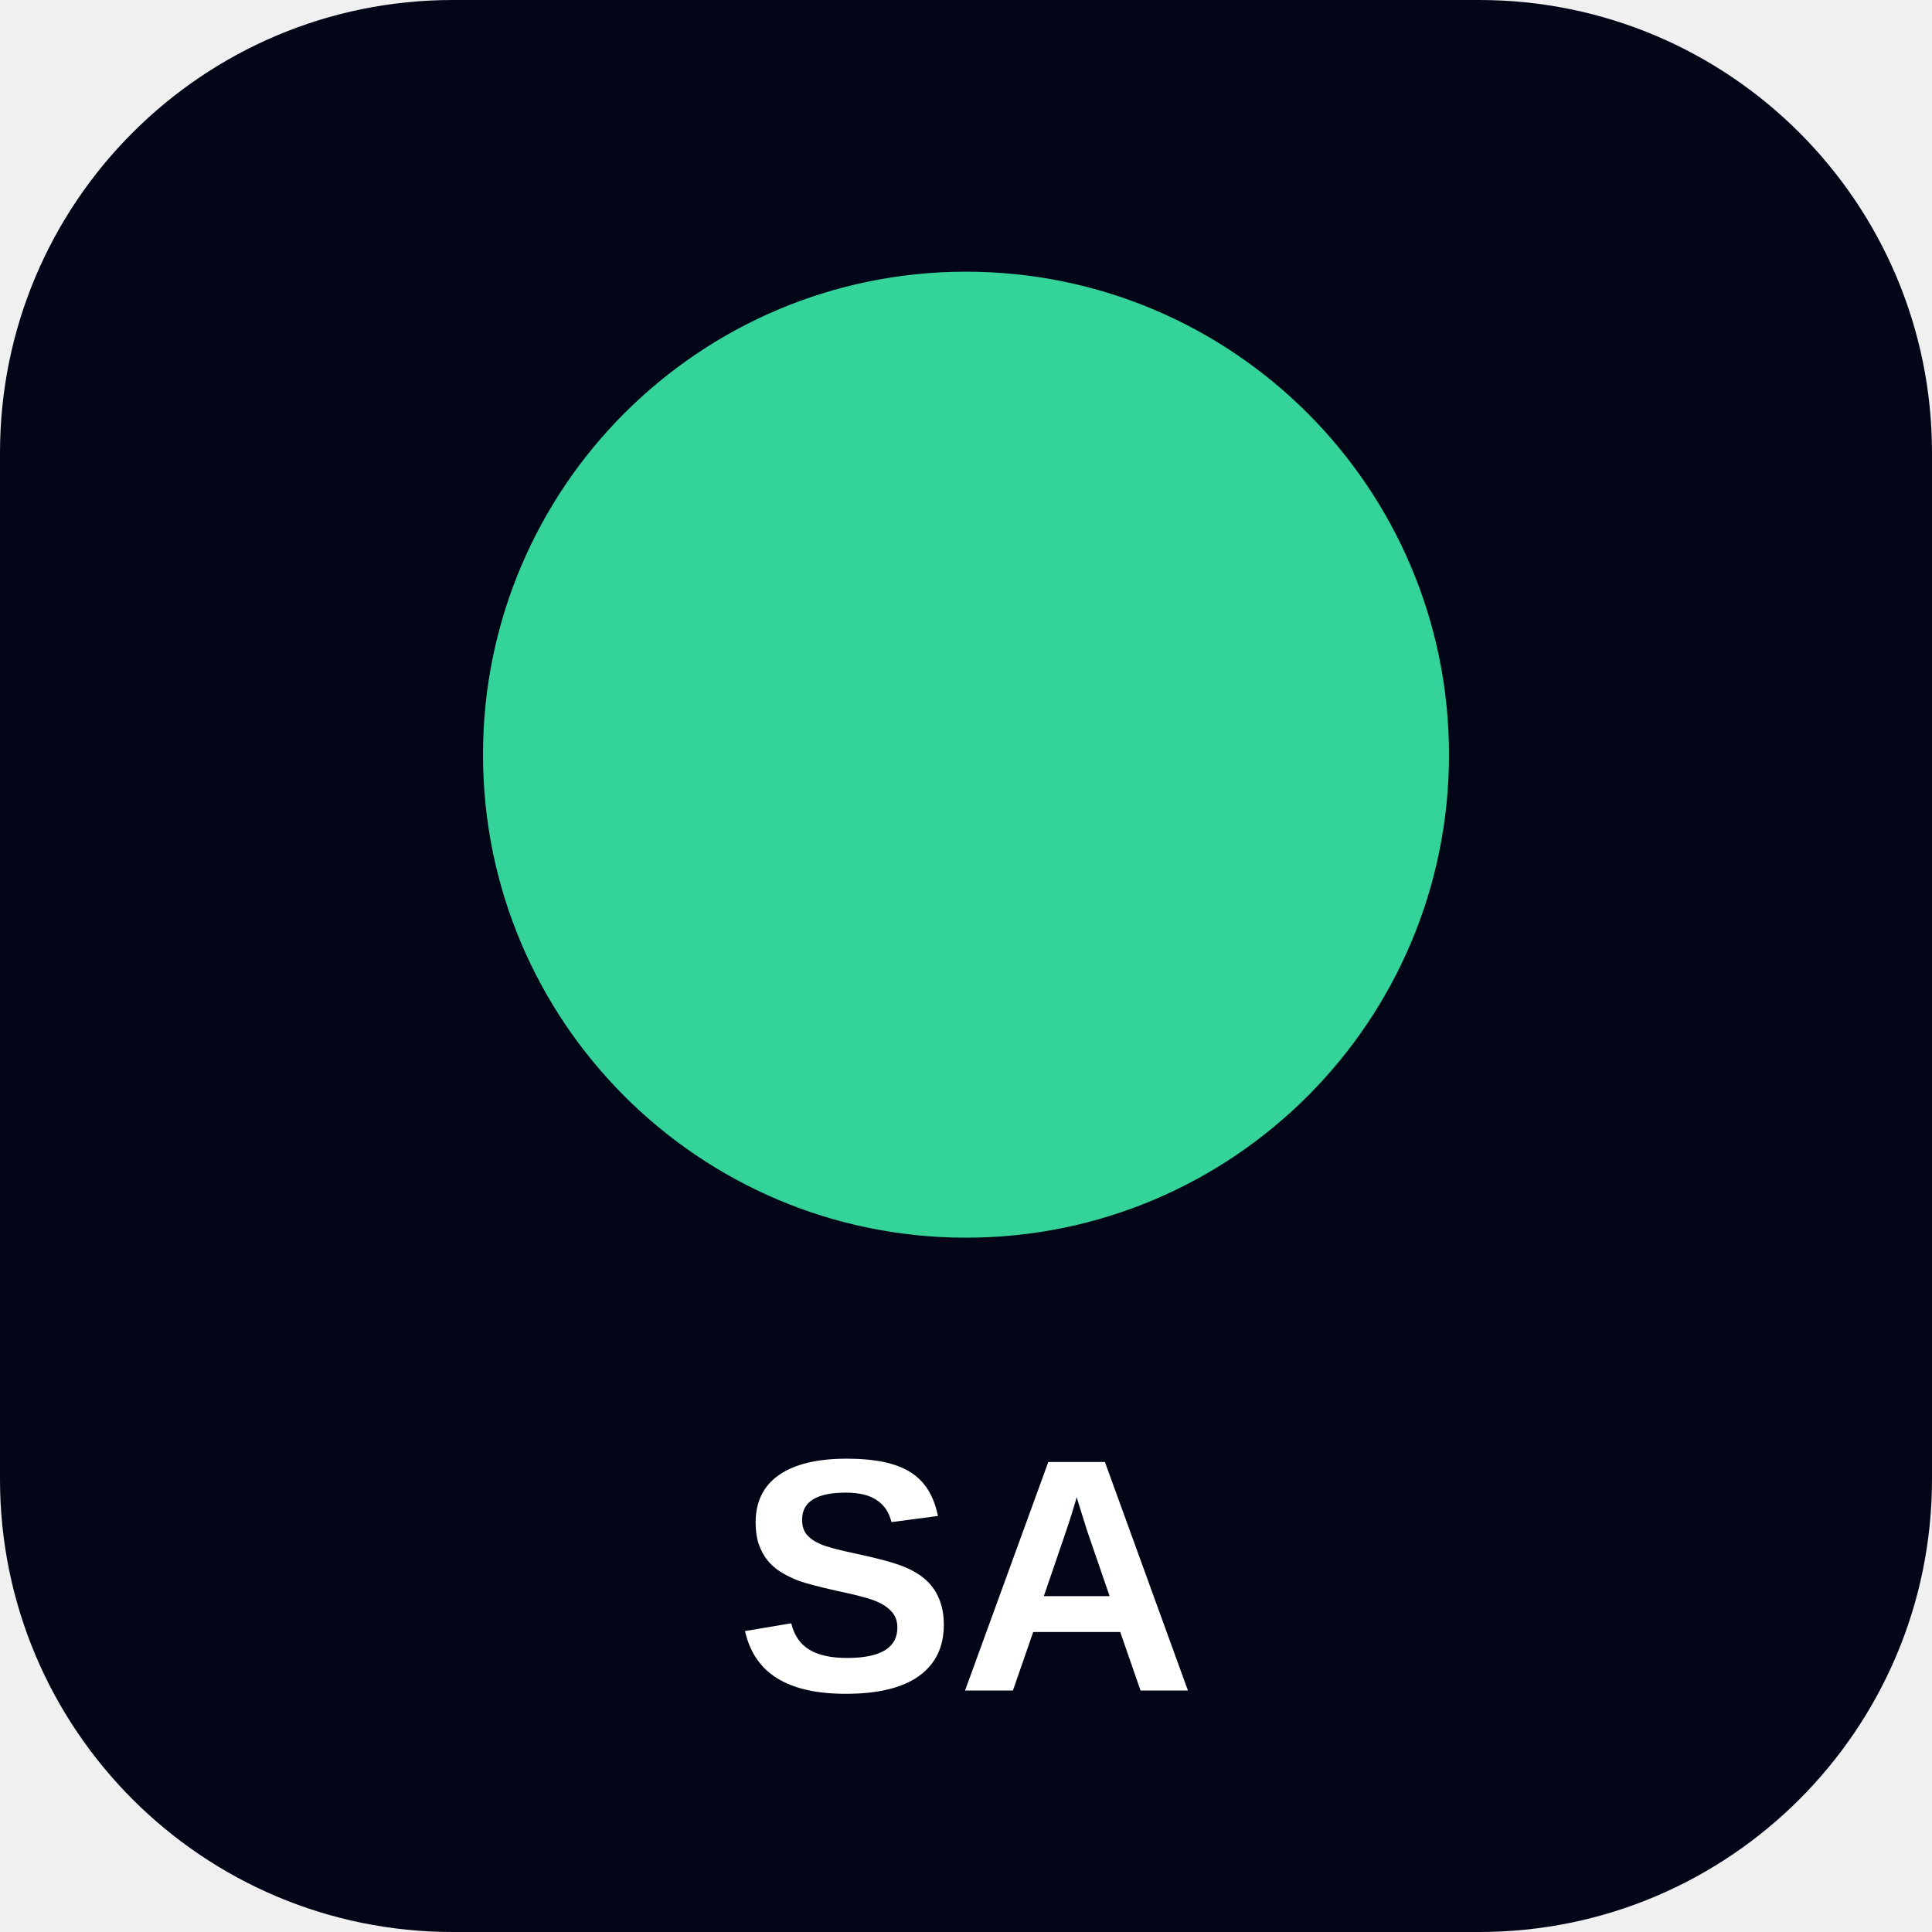
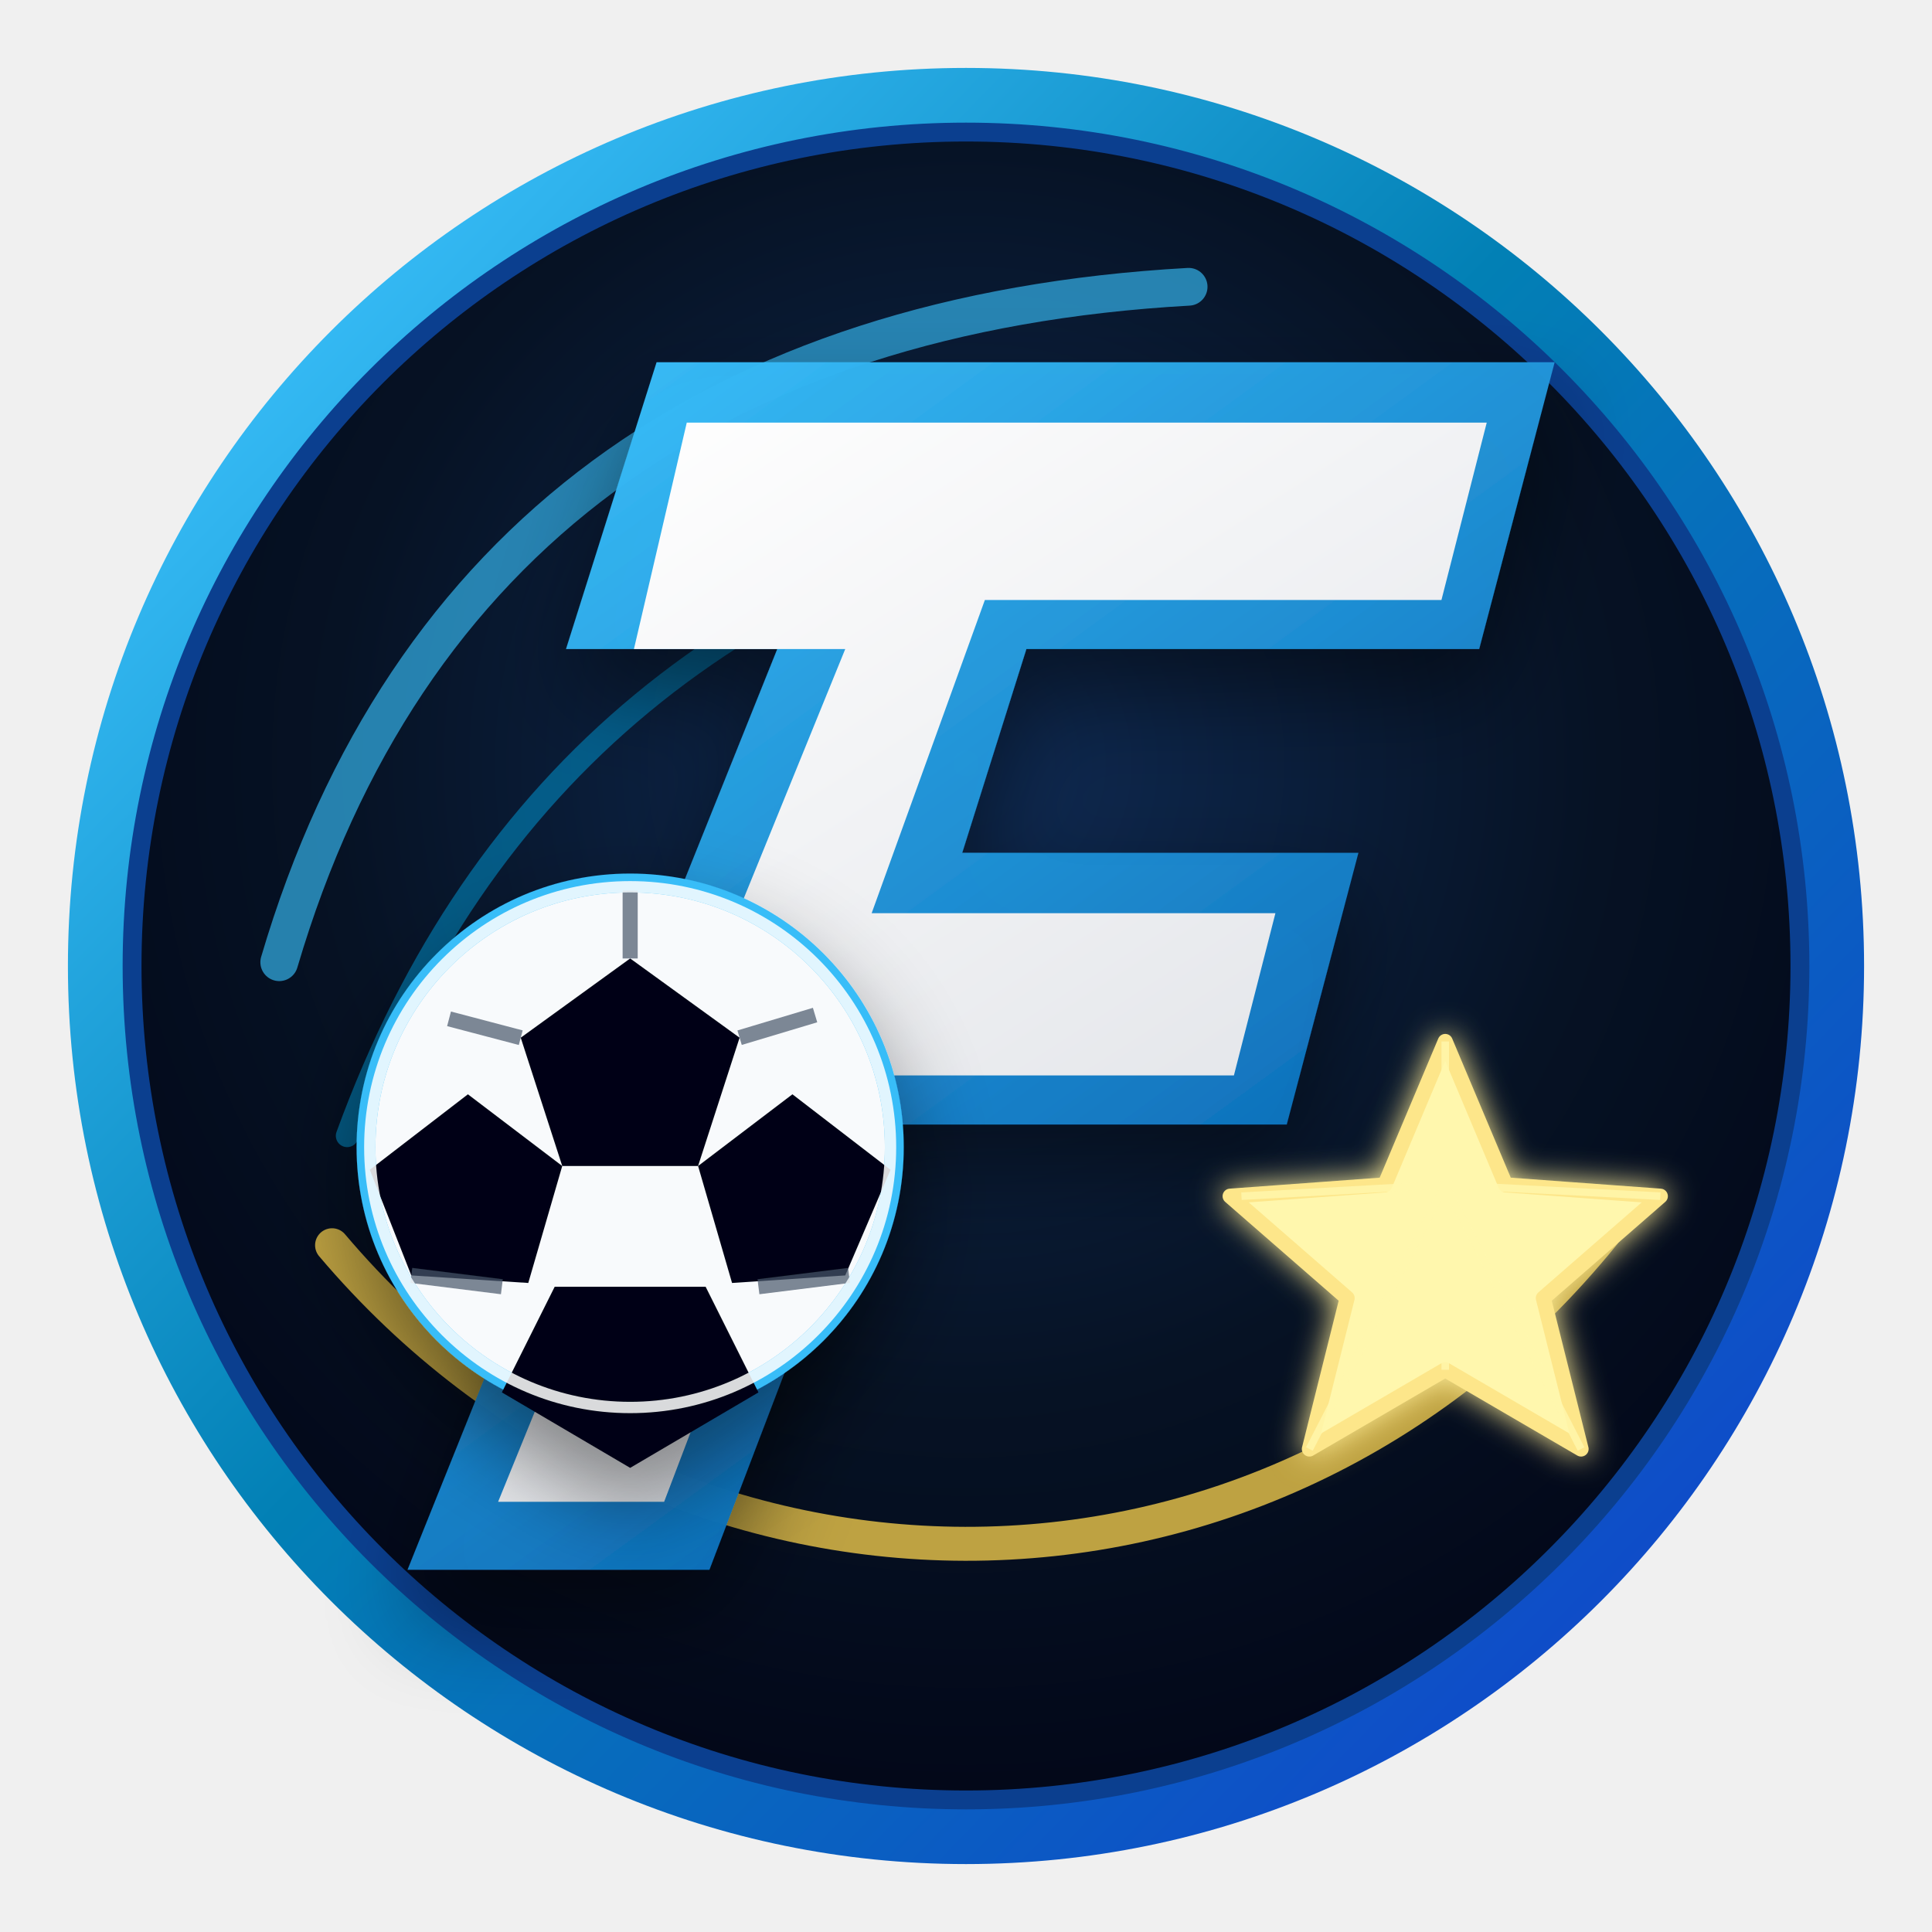
- <svg xmlns="http://www.w3.org/2000/svg" viewBox="0 0 128 128">
-   <rect width="128" height="128" rx="30" fill="#020617" />
-   <circle cx="64" cy="50" r="32" fill="#34d399" />
-   <text x="64" y="112" text-anchor="middle" font-family="Arial" font-size="22" font-weight="900" fill="#fff">SA</text>
+ <svg xmlns="http://www.w3.org/2000/svg" viewBox="0 0 512 512" role="img" aria-label="Fanta Serie A icon">
+   <defs>
+     <radialGradient id="bgGlow" cx="50%" cy="38%" r="65%">
+       <stop offset="0%" stop-color="#0f2b54" />
+       <stop offset="58%" stop-color="#061224" />
+       <stop offset="100%" stop-color="#020617" />
+     </radialGradient>
+     <linearGradient id="ring" x1="70" y1="80" x2="430" y2="430" gradientUnits="userSpaceOnUse">
+       <stop offset="0%" stop-color="#38bdf8" />
+       <stop offset="45%" stop-color="#0280b5" />
+       <stop offset="100%" stop-color="#0f4bc9" />
+     </linearGradient>
+     <linearGradient id="fFill" x1="174" y1="100" x2="360" y2="390" gradientUnits="userSpaceOnUse">
+       <stop offset="0%" stop-color="#ffffff" />
+       <stop offset="70%" stop-color="#e5e7eb" />
+       <stop offset="100%" stop-color="#94a3b8" />
+     </linearGradient>
+     <linearGradient id="fStroke" x1="150" y1="110" x2="365" y2="405" gradientUnits="userSpaceOnUse">
+       <stop offset="0%" stop-color="#38bdf8" />
+       <stop offset="100%" stop-color="#0057a8" />
+     </linearGradient>
+     <linearGradient id="gold" x1="334" y1="273" x2="438" y2="393" gradientUnits="userSpaceOnUse">
+       <stop offset="0%" stop-color="#fff7ad" />
+       <stop offset="42%" stop-color="#fcd34d" />
+       <stop offset="100%" stop-color="#b45309" />
+     </linearGradient>
+     <filter id="shadow" x="-20%" y="-20%" width="140%" height="140%">
+       <feDropShadow dx="0" dy="12" stdDeviation="12" flood-color="#000000" flood-opacity="0.45" />
+     </filter>
+     <filter id="softGlow" x="-40%" y="-40%" width="180%" height="180%">
+       <feGaussianBlur stdDeviation="4" result="blur" />
+       <feMerge>
+         <feMergeNode in="blur" />
+         <feMergeNode in="SourceGraphic" />
+       </feMerge>
+     </filter>
+   </defs>
+   <circle cx="256" cy="256" r="238" fill="url(#ring)" />
+   <circle cx="256" cy="256" r="221" fill="url(#bgGlow)" stroke="#0b3f8f" stroke-width="5" />
+   <path d="M74 255C107 143 190 83 315 76" fill="none" stroke="#38bdf8" stroke-width="10" stroke-linecap="round" opacity="0.65" />
+   <path d="M88 330C176 434 335 438 425 327" fill="none" stroke="#fcd34d" stroke-width="9" stroke-linecap="round" opacity="0.75" />
+   <path d="M92 301C127 205 196 149 300 128" fill="none" stroke="#0280b5" stroke-width="6" stroke-linecap="round" opacity="0.65" />
+   <g filter="url(#shadow)">
+     <path d="M236 96h176l-20 76H272l-17 54h105l-19 72H233l-45 118h-80l98-244h-56l24-76h62z" fill="url(#fStroke)" opacity="0.98" />
+     <path d="M249 112h145l-12 47H261l-30 83h107l-11 43H219l-43 113h-44l92-226h-56l14-60h67z" fill="url(#fFill)" />
+   </g>
+   <g transform="translate(93 230)" filter="url(#shadow)">
+     <circle cx="74" cy="74" r="70" fill="#f8fafc" stroke="#38bdf8" stroke-width="5" />
+     <path d="M74 24l29 21-11 34H56L45 45z" fill="#020617" />
+     <path d="M31 60l25 19-9 31-31-2-11-28z" fill="#020617" />
+     <path d="M117 60l26 20-12 28-30 2-9-31z" fill="#020617" />
+     <path d="M54 111h40l14 28-34 20-34-20z" fill="#020617" />
+     <path d="M26 40l19 5M103 45l20-6M16 108l24 3M132 108l-24 3M74 24v-18" fill="none" stroke="#475569" stroke-width="4" opacity="0.7" />
+     <circle cx="74" cy="74" r="69" fill="none" stroke="#ffffff" stroke-width="3" opacity="0.85" />
+   </g>
+   <g transform="translate(329 276)" filter="url(#softGlow)">
+     <path d="M54 0l16 38 41 3-31 27 10 40-36-21-36 21 10-40-31-27 41-3z" fill="url(#gold)" stroke="#fde68a" stroke-width="4" stroke-linejoin="round" />
+     <path d="M54 0v87M18 108l36-70 36 70M0 41l54-3 57 3" fill="none" stroke="#fff7ad" stroke-width="2" opacity="0.8" />
+   </g>
</svg>
